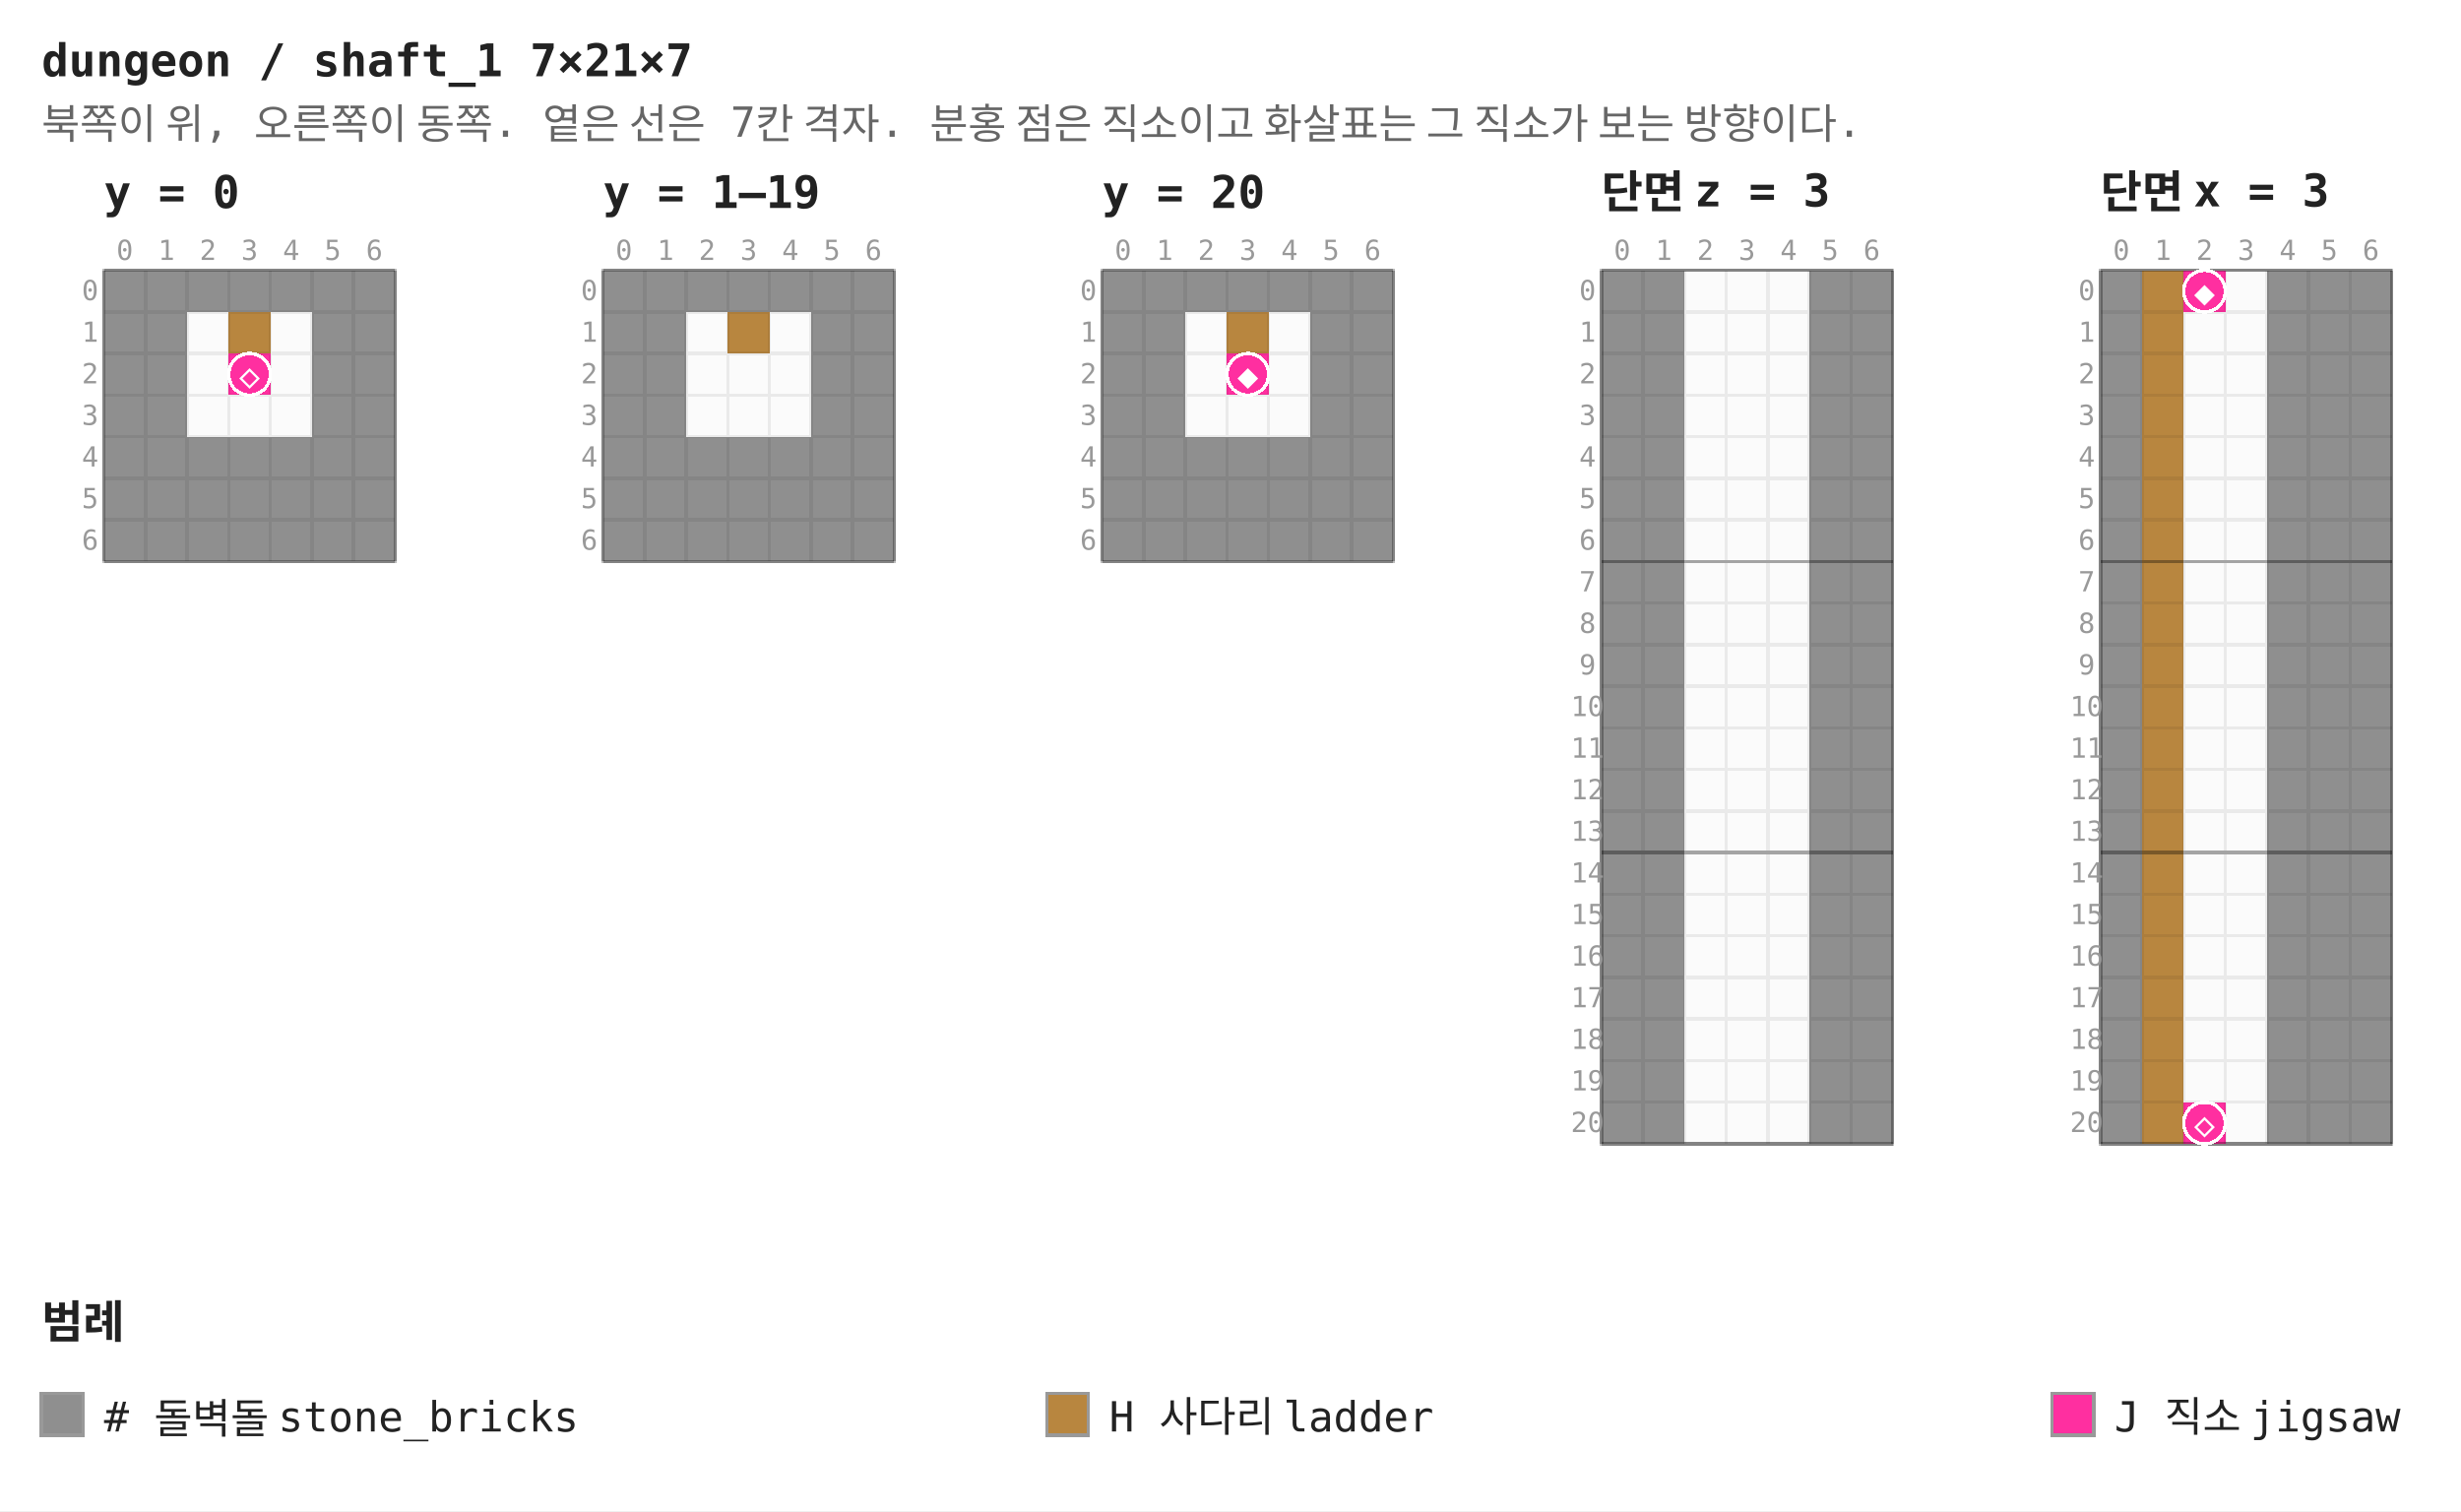
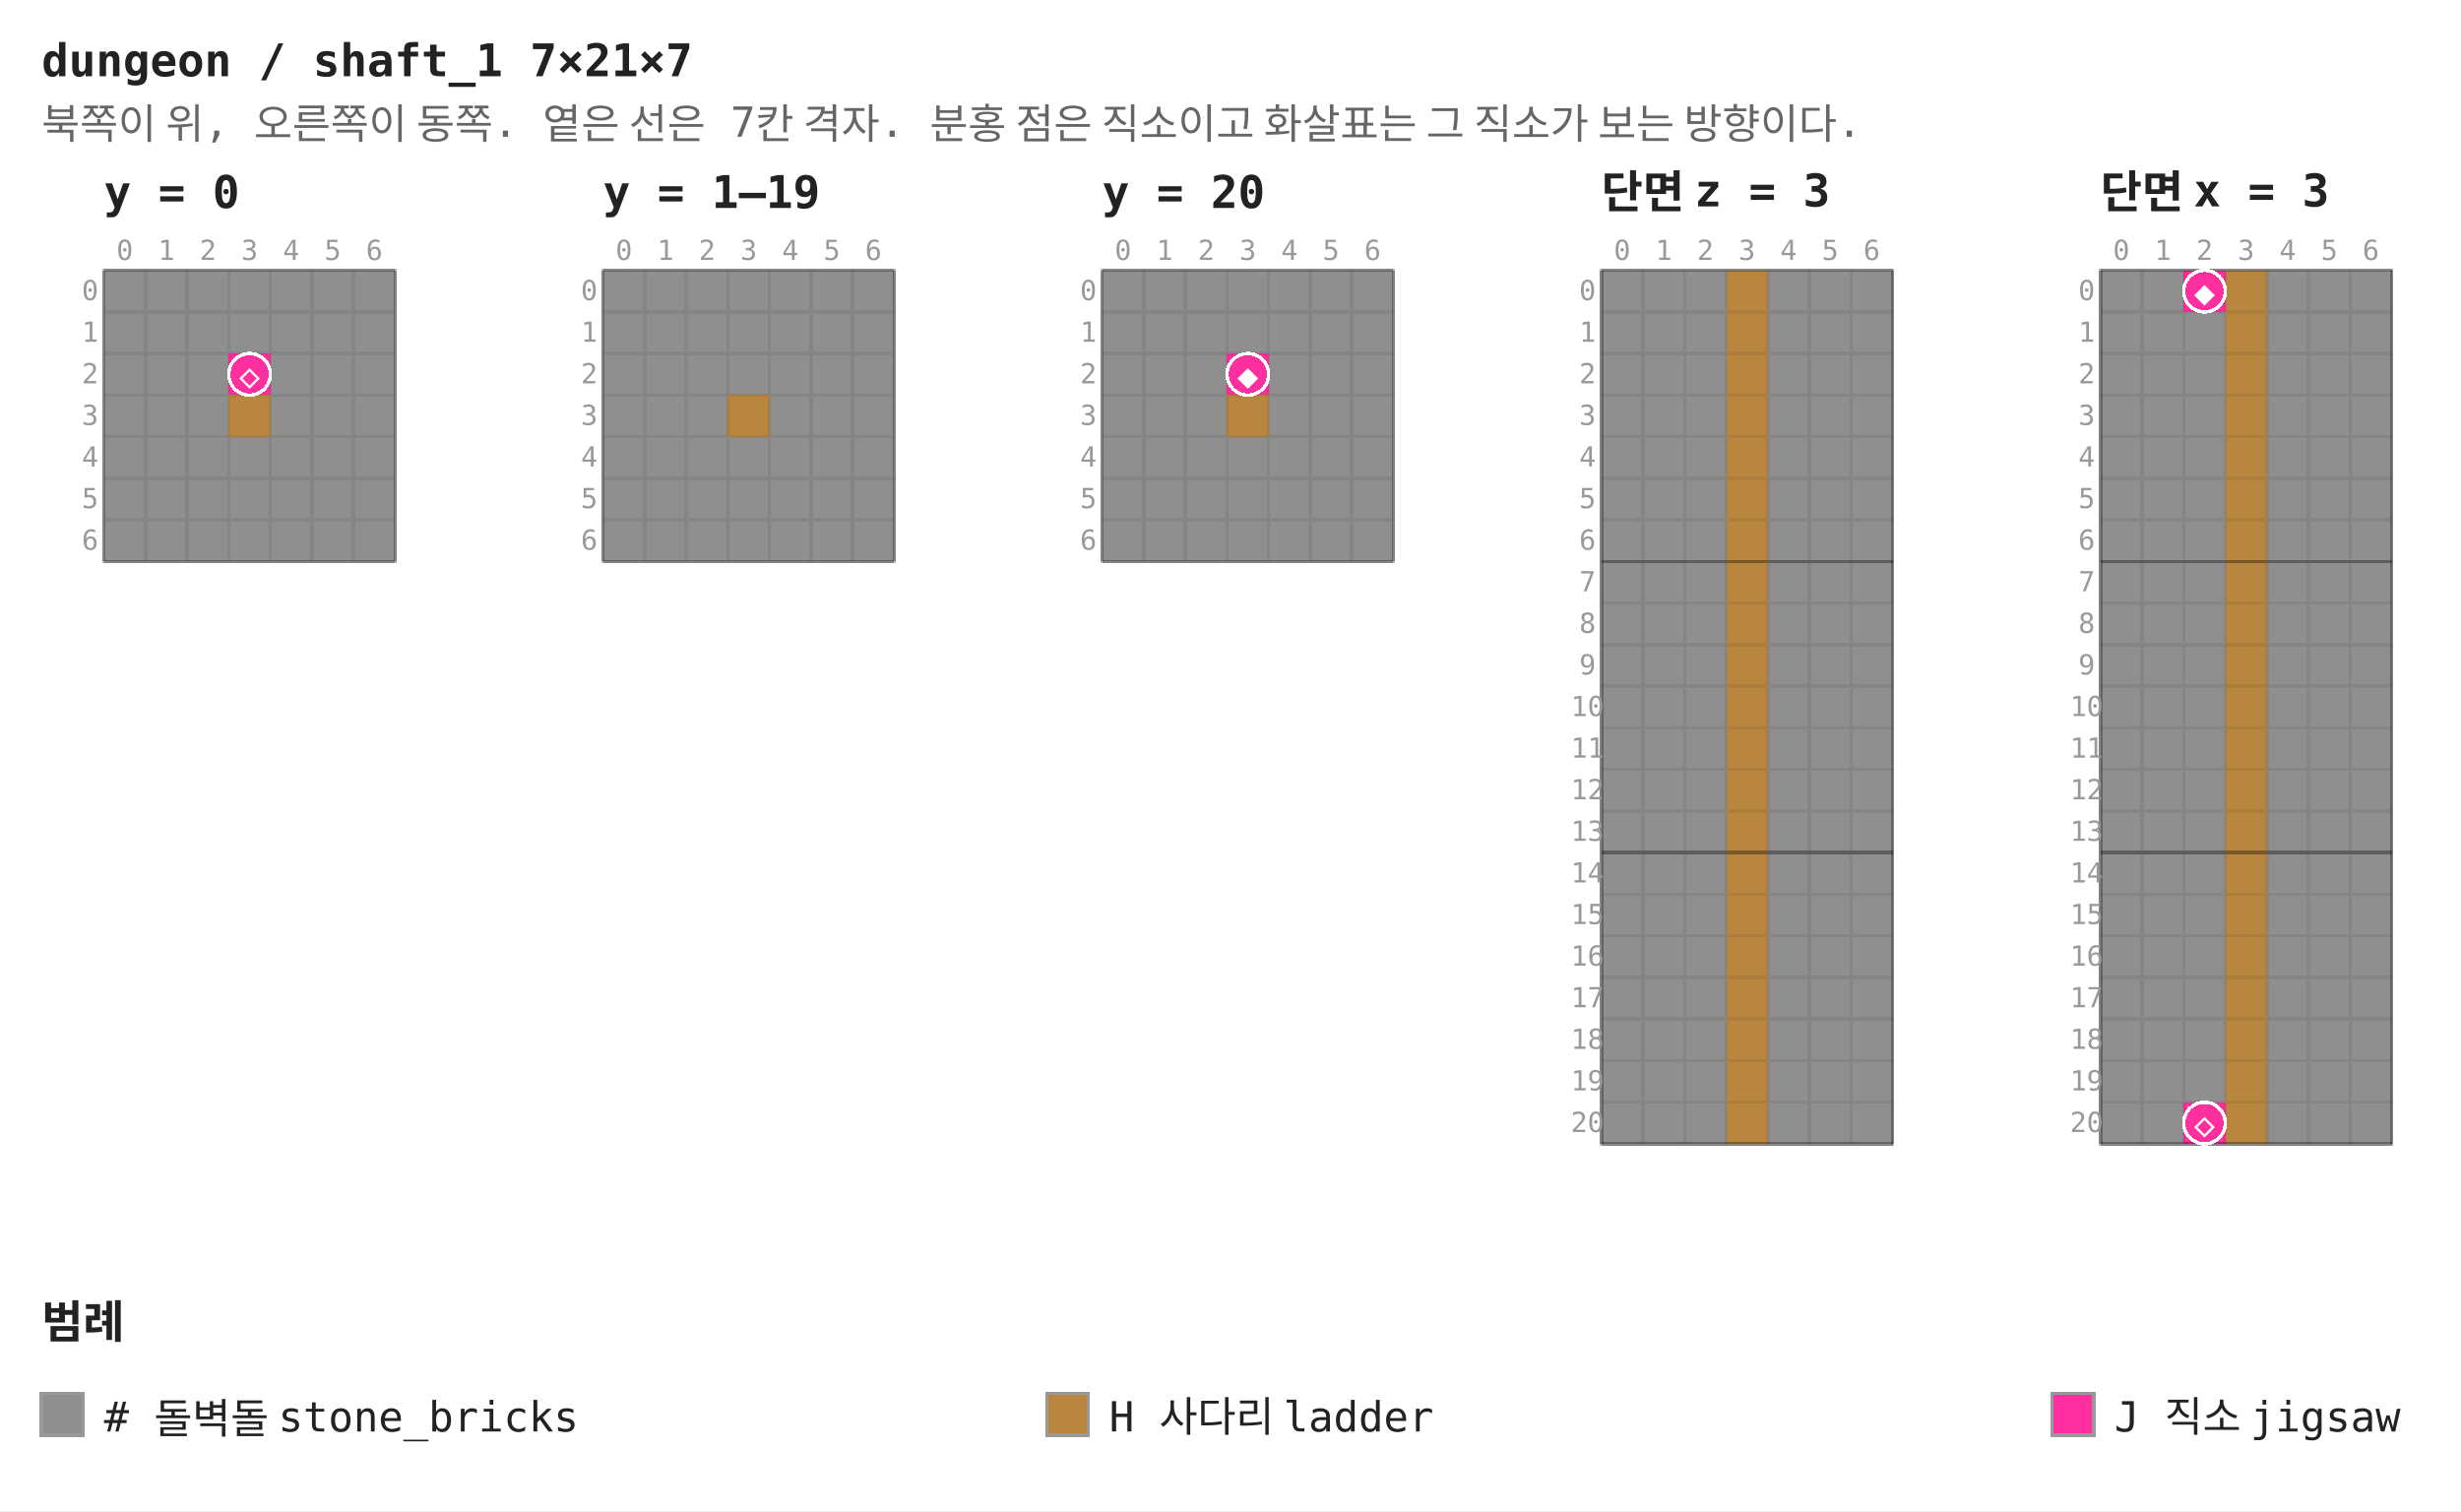
<svg xmlns="http://www.w3.org/2000/svg" width="710" height="436" viewBox="0 0 710 436" shape-rendering="crispEdges" font-family="Consolas,'Malgun Gothic','Noto Sans KR',monospace">
  <style>text{fill:#222;shape-rendering:auto}.cap{font-size:13px;font-weight:bold}.leg{font-size:12px}.sub{font-size:12px;fill:#666}.tick{font-size:8px;fill:#999;text-anchor:middle}.arrow{font-size:10px;fill:#fff;text-anchor:middle}.fine{stroke:#000;stroke-opacity:.07;stroke-width:1;fill:none}.grid{stroke:#000;stroke-opacity:.30;stroke-width:1}</style>
  <rect width="100%" height="100%" fill="#fff" />
  <text x="12" y="22" class="cap" font-size="16">dungeon / shaft_1   7×21×7</text>
  <text x="12" y="40" class="sub">북쪽이 위, 오른쪽이 동쪽. 옅은 선은 7칸 격자. 분홍 점은 직소이고 화살표는 그 직소가 보는 방향이다.</text>
  <text x="30" y="60" class="cap">y = 0</text>
  <rect x="30" y="78" width="84" height="84" fill="#fbfbfb" stroke="#bbb" />
-   <path transform="translate(30,78) scale(12)" fill="#8f8f8f" d="M0 0h7v1h-7zM0 1h2v1h-2zM5 1h2v1h-2zM0 2h2v1h-2zM5 2h2v1h-2zM0 3h2v1h-2zM5 3h2v1h-2zM0 4h7v1h-7zM0 5h7v1h-7zM0 6h7v1h-7z" />
-   <path transform="translate(30,78) scale(12)" fill="#b8863f" d="M3 1h1v1h-1z" />
+   <path transform="translate(30,78) scale(12)" fill="#8f8f8f" d="M0 0h7v1h-7zM0 1h7v1h-7zM0 2h3v1h-3zM4 2h3v1h-3zM0 3h3v1h-3zM4 3h3v1h-3zM0 4h7v1h-7zM0 5h7v1h-7zM0 6h7v1h-7z" />
  <path transform="translate(30,78) scale(12)" fill="#ff2fa0" d="M3 2h1v1h-1z" />
+   <path transform="translate(30,78) scale(12)" fill="#b8863f" d="M3 3h1v1h-1z" />
  <path class="fine" d="M42 78v84M54 78v84M66 78v84M78 78v84M90 78v84M102 78v84M30 90h84M30 102h84M30 114h84M30 126h84M30 138h84M30 150h84" />
  <line x1="30" y1="78" x2="30" y2="162" class="grid" />
  <line x1="114" y1="78" x2="114" y2="162" class="grid" />
  <line x1="30" y1="78" x2="114" y2="78" class="grid" />
  <line x1="30" y1="162" x2="114" y2="162" class="grid" />
  <text x="36.0" y="75" class="tick">0</text>
  <text x="48.0" y="75" class="tick">1</text>
  <text x="60.0" y="75" class="tick">2</text>
  <text x="72.0" y="75" class="tick">3</text>
  <text x="84.0" y="75" class="tick">4</text>
  <text x="96.0" y="75" class="tick">5</text>
  <text x="108.0" y="75" class="tick">6</text>
  <text x="26" y="86.6" class="tick" text-anchor="end">0</text>
  <text x="26" y="98.6" class="tick" text-anchor="end">1</text>
  <text x="26" y="110.6" class="tick" text-anchor="end">2</text>
  <text x="26" y="122.6" class="tick" text-anchor="end">3</text>
  <text x="26" y="134.6" class="tick" text-anchor="end">4</text>
  <text x="26" y="146.6" class="tick" text-anchor="end">5</text>
  <text x="26" y="158.6" class="tick" text-anchor="end">6</text>
  <circle cx="72.0" cy="108.0" r="6.0" fill="#ff2fa0" stroke="#fff" />
  <text x="72.0" y="111.8" class="arrow" font-size="10.8">◇</text>
  <text x="174" y="60" class="cap">y = 1–19</text>
  <rect x="174" y="78" width="84" height="84" fill="#fbfbfb" stroke="#bbb" />
-   <path transform="translate(174,78) scale(12)" fill="#8f8f8f" d="M0 0h7v1h-7zM0 1h2v1h-2zM5 1h2v1h-2zM0 2h2v1h-2zM5 2h2v1h-2zM0 3h2v1h-2zM5 3h2v1h-2zM0 4h7v1h-7zM0 5h7v1h-7zM0 6h7v1h-7z" />
-   <path transform="translate(174,78) scale(12)" fill="#b8863f" d="M3 1h1v1h-1z" />
+   <path transform="translate(174,78) scale(12)" fill="#8f8f8f" d="M0 0h7v1h-7zM0 1h7v1h-7zM0 2h7v1h-7zM0 3h3v1h-3zM4 3h3v1h-3zM0 4h7v1h-7zM0 5h7v1h-7zM0 6h7v1h-7z" />
+   <path transform="translate(174,78) scale(12)" fill="#b8863f" d="M3 3h1v1h-1z" />
  <path class="fine" d="M186 78v84M198 78v84M210 78v84M222 78v84M234 78v84M246 78v84M174 90h84M174 102h84M174 114h84M174 126h84M174 138h84M174 150h84" />
  <line x1="174" y1="78" x2="174" y2="162" class="grid" />
  <line x1="258" y1="78" x2="258" y2="162" class="grid" />
  <line x1="174" y1="78" x2="258" y2="78" class="grid" />
  <line x1="174" y1="162" x2="258" y2="162" class="grid" />
  <text x="180.0" y="75" class="tick">0</text>
  <text x="192.0" y="75" class="tick">1</text>
  <text x="204.0" y="75" class="tick">2</text>
  <text x="216.0" y="75" class="tick">3</text>
  <text x="228.0" y="75" class="tick">4</text>
  <text x="240.0" y="75" class="tick">5</text>
  <text x="252.0" y="75" class="tick">6</text>
  <text x="170" y="86.6" class="tick" text-anchor="end">0</text>
  <text x="170" y="98.6" class="tick" text-anchor="end">1</text>
  <text x="170" y="110.6" class="tick" text-anchor="end">2</text>
  <text x="170" y="122.6" class="tick" text-anchor="end">3</text>
  <text x="170" y="134.6" class="tick" text-anchor="end">4</text>
  <text x="170" y="146.6" class="tick" text-anchor="end">5</text>
  <text x="170" y="158.6" class="tick" text-anchor="end">6</text>
  <text x="318" y="60" class="cap">y = 20</text>
  <rect x="318" y="78" width="84" height="84" fill="#fbfbfb" stroke="#bbb" />
-   <path transform="translate(318,78) scale(12)" fill="#8f8f8f" d="M0 0h7v1h-7zM0 1h2v1h-2zM5 1h2v1h-2zM0 2h2v1h-2zM5 2h2v1h-2zM0 3h2v1h-2zM5 3h2v1h-2zM0 4h7v1h-7zM0 5h7v1h-7zM0 6h7v1h-7z" />
-   <path transform="translate(318,78) scale(12)" fill="#b8863f" d="M3 1h1v1h-1z" />
+   <path transform="translate(318,78) scale(12)" fill="#8f8f8f" d="M0 0h7v1h-7zM0 1h7v1h-7zM0 2h3v1h-3zM4 2h3v1h-3zM0 3h3v1h-3zM4 3h3v1h-3zM0 4h7v1h-7zM0 5h7v1h-7zM0 6h7v1h-7z" />
  <path transform="translate(318,78) scale(12)" fill="#ff2fa0" d="M3 2h1v1h-1z" />
+   <path transform="translate(318,78) scale(12)" fill="#b8863f" d="M3 3h1v1h-1z" />
  <path class="fine" d="M330 78v84M342 78v84M354 78v84M366 78v84M378 78v84M390 78v84M318 90h84M318 102h84M318 114h84M318 126h84M318 138h84M318 150h84" />
  <line x1="318" y1="78" x2="318" y2="162" class="grid" />
  <line x1="402" y1="78" x2="402" y2="162" class="grid" />
  <line x1="318" y1="78" x2="402" y2="78" class="grid" />
  <line x1="318" y1="162" x2="402" y2="162" class="grid" />
  <text x="324.0" y="75" class="tick">0</text>
  <text x="336.0" y="75" class="tick">1</text>
  <text x="348.0" y="75" class="tick">2</text>
  <text x="360.0" y="75" class="tick">3</text>
  <text x="372.0" y="75" class="tick">4</text>
  <text x="384.0" y="75" class="tick">5</text>
  <text x="396.0" y="75" class="tick">6</text>
  <text x="314" y="86.6" class="tick" text-anchor="end">0</text>
  <text x="314" y="98.6" class="tick" text-anchor="end">1</text>
  <text x="314" y="110.6" class="tick" text-anchor="end">2</text>
  <text x="314" y="122.6" class="tick" text-anchor="end">3</text>
  <text x="314" y="134.6" class="tick" text-anchor="end">4</text>
  <text x="314" y="146.6" class="tick" text-anchor="end">5</text>
  <text x="314" y="158.6" class="tick" text-anchor="end">6</text>
  <circle cx="360.0" cy="108.0" r="6.0" fill="#ff2fa0" stroke="#fff" />
  <text x="360.0" y="111.8" class="arrow" font-size="10.8">◆</text>
  <text x="462" y="60" class="cap">단면 z = 3</text>
  <rect x="462" y="78" width="84" height="252" fill="#fbfbfb" stroke="#bbb" />
-   <path transform="translate(462,78) scale(12)" fill="#8f8f8f" d="M0 0h2v1h-2zM5 0h2v1h-2zM0 1h2v1h-2zM5 1h2v1h-2zM0 2h2v1h-2zM5 2h2v1h-2zM0 3h2v1h-2zM5 3h2v1h-2zM0 4h2v1h-2zM5 4h2v1h-2zM0 5h2v1h-2zM5 5h2v1h-2zM0 6h2v1h-2zM5 6h2v1h-2zM0 7h2v1h-2zM5 7h2v1h-2zM0 8h2v1h-2zM5 8h2v1h-2zM0 9h2v1h-2zM5 9h2v1h-2zM0 10h2v1h-2zM5 10h2v1h-2zM0 11h2v1h-2zM5 11h2v1h-2zM0 12h2v1h-2zM5 12h2v1h-2zM0 13h2v1h-2zM5 13h2v1h-2zM0 14h2v1h-2zM5 14h2v1h-2zM0 15h2v1h-2zM5 15h2v1h-2zM0 16h2v1h-2zM5 16h2v1h-2zM0 17h2v1h-2zM5 17h2v1h-2zM0 18h2v1h-2zM5 18h2v1h-2zM0 19h2v1h-2zM5 19h2v1h-2zM0 20h2v1h-2zM5 20h2v1h-2z" />
+   <path transform="translate(462,78) scale(12)" fill="#8f8f8f" d="M0 0h3v1h-3zM4 0h3v1h-3zM0 1h3v1h-3zM4 1h3v1h-3zM0 2h3v1h-3zM4 2h3v1h-3zM0 3h3v1h-3zM4 3h3v1h-3zM0 4h3v1h-3zM4 4h3v1h-3zM0 5h3v1h-3zM4 5h3v1h-3zM0 6h3v1h-3zM4 6h3v1h-3zM0 7h3v1h-3zM4 7h3v1h-3zM0 8h3v1h-3zM4 8h3v1h-3zM0 9h3v1h-3zM4 9h3v1h-3zM0 10h3v1h-3zM4 10h3v1h-3zM0 11h3v1h-3zM4 11h3v1h-3zM0 12h3v1h-3zM4 12h3v1h-3zM0 13h3v1h-3zM4 13h3v1h-3zM0 14h3v1h-3zM4 14h3v1h-3zM0 15h3v1h-3zM4 15h3v1h-3zM0 16h3v1h-3zM4 16h3v1h-3zM0 17h3v1h-3zM4 17h3v1h-3zM0 18h3v1h-3zM4 18h3v1h-3zM0 19h3v1h-3zM4 19h3v1h-3zM0 20h3v1h-3zM4 20h3v1h-3z" />
+   <path transform="translate(462,78) scale(12)" fill="#b8863f" d="M3 0h1v1h-1zM3 1h1v1h-1zM3 2h1v1h-1zM3 3h1v1h-1zM3 4h1v1h-1zM3 5h1v1h-1zM3 6h1v1h-1zM3 7h1v1h-1zM3 8h1v1h-1zM3 9h1v1h-1zM3 10h1v1h-1zM3 11h1v1h-1zM3 12h1v1h-1zM3 13h1v1h-1zM3 14h1v1h-1zM3 15h1v1h-1zM3 16h1v1h-1zM3 17h1v1h-1zM3 18h1v1h-1zM3 19h1v1h-1zM3 20h1v1h-1z" />
  <path class="fine" d="M474 78v252M486 78v252M498 78v252M510 78v252M522 78v252M534 78v252M462 90h84M462 102h84M462 114h84M462 126h84M462 138h84M462 150h84M462 162h84M462 174h84M462 186h84M462 198h84M462 210h84M462 222h84M462 234h84M462 246h84M462 258h84M462 270h84M462 282h84M462 294h84M462 306h84M462 318h84" />
  <line x1="462" y1="78" x2="462" y2="330" class="grid" />
  <line x1="546" y1="78" x2="546" y2="330" class="grid" />
  <line x1="462" y1="78" x2="546" y2="78" class="grid" />
  <line x1="462" y1="162" x2="546" y2="162" class="grid" />
  <line x1="462" y1="246" x2="546" y2="246" class="grid" />
  <line x1="462" y1="330" x2="546" y2="330" class="grid" />
  <text x="468.0" y="75" class="tick">0</text>
  <text x="480.0" y="75" class="tick">1</text>
  <text x="492.0" y="75" class="tick">2</text>
  <text x="504.0" y="75" class="tick">3</text>
  <text x="516.0" y="75" class="tick">4</text>
  <text x="528.0" y="75" class="tick">5</text>
  <text x="540.0" y="75" class="tick">6</text>
  <text x="458" y="86.6" class="tick" text-anchor="end">0</text>
  <text x="458" y="98.6" class="tick" text-anchor="end">1</text>
  <text x="458" y="110.6" class="tick" text-anchor="end">2</text>
  <text x="458" y="122.6" class="tick" text-anchor="end">3</text>
  <text x="458" y="134.6" class="tick" text-anchor="end">4</text>
  <text x="458" y="146.6" class="tick" text-anchor="end">5</text>
  <text x="458" y="158.6" class="tick" text-anchor="end">6</text>
  <text x="458" y="170.6" class="tick" text-anchor="end">7</text>
  <text x="458" y="182.6" class="tick" text-anchor="end">8</text>
  <text x="458" y="194.6" class="tick" text-anchor="end">9</text>
  <text x="458" y="206.6" class="tick" text-anchor="end">10</text>
  <text x="458" y="218.6" class="tick" text-anchor="end">11</text>
  <text x="458" y="230.6" class="tick" text-anchor="end">12</text>
  <text x="458" y="242.6" class="tick" text-anchor="end">13</text>
  <text x="458" y="254.6" class="tick" text-anchor="end">14</text>
  <text x="458" y="266.6" class="tick" text-anchor="end">15</text>
  <text x="458" y="278.6" class="tick" text-anchor="end">16</text>
  <text x="458" y="290.6" class="tick" text-anchor="end">17</text>
  <text x="458" y="302.6" class="tick" text-anchor="end">18</text>
  <text x="458" y="314.6" class="tick" text-anchor="end">19</text>
  <text x="458" y="326.6" class="tick" text-anchor="end">20</text>
  <text x="606" y="60" class="cap">단면 x = 3</text>
  <rect x="606" y="78" width="84" height="252" fill="#fbfbfb" stroke="#bbb" />
-   <path transform="translate(606,78) scale(12)" fill="#8f8f8f" d="M0 0h1v1h-1zM4 0h3v1h-3zM0 1h1v1h-1zM4 1h3v1h-3zM0 2h1v1h-1zM4 2h3v1h-3zM0 3h1v1h-1zM4 3h3v1h-3zM0 4h1v1h-1zM4 4h3v1h-3zM0 5h1v1h-1zM4 5h3v1h-3zM0 6h1v1h-1zM4 6h3v1h-3zM0 7h1v1h-1zM4 7h3v1h-3zM0 8h1v1h-1zM4 8h3v1h-3zM0 9h1v1h-1zM4 9h3v1h-3zM0 10h1v1h-1zM4 10h3v1h-3zM0 11h1v1h-1zM4 11h3v1h-3zM0 12h1v1h-1zM4 12h3v1h-3zM0 13h1v1h-1zM4 13h3v1h-3zM0 14h1v1h-1zM4 14h3v1h-3zM0 15h1v1h-1zM4 15h3v1h-3zM0 16h1v1h-1zM4 16h3v1h-3zM0 17h1v1h-1zM4 17h3v1h-3zM0 18h1v1h-1zM4 18h3v1h-3zM0 19h1v1h-1zM4 19h3v1h-3zM0 20h1v1h-1zM4 20h3v1h-3z" />
-   <path transform="translate(606,78) scale(12)" fill="#b8863f" d="M1 0h1v1h-1zM1 1h1v1h-1zM1 2h1v1h-1zM1 3h1v1h-1zM1 4h1v1h-1zM1 5h1v1h-1zM1 6h1v1h-1zM1 7h1v1h-1zM1 8h1v1h-1zM1 9h1v1h-1zM1 10h1v1h-1zM1 11h1v1h-1zM1 12h1v1h-1zM1 13h1v1h-1zM1 14h1v1h-1zM1 15h1v1h-1zM1 16h1v1h-1zM1 17h1v1h-1zM1 18h1v1h-1zM1 19h1v1h-1zM1 20h1v1h-1z" />
+   <path transform="translate(606,78) scale(12)" fill="#8f8f8f" d="M0 0h2v1h-2zM4 0h3v1h-3zM0 1h3v1h-3zM4 1h3v1h-3zM0 2h3v1h-3zM4 2h3v1h-3zM0 3h3v1h-3zM4 3h3v1h-3zM0 4h3v1h-3zM4 4h3v1h-3zM0 5h3v1h-3zM4 5h3v1h-3zM0 6h3v1h-3zM4 6h3v1h-3zM0 7h3v1h-3zM4 7h3v1h-3zM0 8h3v1h-3zM4 8h3v1h-3zM0 9h3v1h-3zM4 9h3v1h-3zM0 10h3v1h-3zM4 10h3v1h-3zM0 11h3v1h-3zM4 11h3v1h-3zM0 12h3v1h-3zM4 12h3v1h-3zM0 13h3v1h-3zM4 13h3v1h-3zM0 14h3v1h-3zM4 14h3v1h-3zM0 15h3v1h-3zM4 15h3v1h-3zM0 16h3v1h-3zM4 16h3v1h-3zM0 17h3v1h-3zM4 17h3v1h-3zM0 18h3v1h-3zM4 18h3v1h-3zM0 19h3v1h-3zM4 19h3v1h-3zM0 20h2v1h-2zM4 20h3v1h-3z" />
  <path transform="translate(606,78) scale(12)" fill="#ff2fa0" d="M2 0h1v1h-1zM2 20h1v1h-1z" />
+   <path transform="translate(606,78) scale(12)" fill="#b8863f" d="M3 0h1v1h-1zM3 1h1v1h-1zM3 2h1v1h-1zM3 3h1v1h-1zM3 4h1v1h-1zM3 5h1v1h-1zM3 6h1v1h-1zM3 7h1v1h-1zM3 8h1v1h-1zM3 9h1v1h-1zM3 10h1v1h-1zM3 11h1v1h-1zM3 12h1v1h-1zM3 13h1v1h-1zM3 14h1v1h-1zM3 15h1v1h-1zM3 16h1v1h-1zM3 17h1v1h-1zM3 18h1v1h-1zM3 19h1v1h-1zM3 20h1v1h-1z" />
  <path class="fine" d="M618 78v252M630 78v252M642 78v252M654 78v252M666 78v252M678 78v252M606 90h84M606 102h84M606 114h84M606 126h84M606 138h84M606 150h84M606 162h84M606 174h84M606 186h84M606 198h84M606 210h84M606 222h84M606 234h84M606 246h84M606 258h84M606 270h84M606 282h84M606 294h84M606 306h84M606 318h84" />
  <line x1="606" y1="78" x2="606" y2="330" class="grid" />
  <line x1="690" y1="78" x2="690" y2="330" class="grid" />
  <line x1="606" y1="78" x2="690" y2="78" class="grid" />
  <line x1="606" y1="162" x2="690" y2="162" class="grid" />
  <line x1="606" y1="246" x2="690" y2="246" class="grid" />
  <line x1="606" y1="330" x2="690" y2="330" class="grid" />
  <text x="612.0" y="75" class="tick">0</text>
  <text x="624.0" y="75" class="tick">1</text>
  <text x="636.0" y="75" class="tick">2</text>
  <text x="648.0" y="75" class="tick">3</text>
  <text x="660.0" y="75" class="tick">4</text>
  <text x="672.0" y="75" class="tick">5</text>
  <text x="684.0" y="75" class="tick">6</text>
  <text x="602" y="86.6" class="tick" text-anchor="end">0</text>
  <text x="602" y="98.6" class="tick" text-anchor="end">1</text>
  <text x="602" y="110.6" class="tick" text-anchor="end">2</text>
  <text x="602" y="122.6" class="tick" text-anchor="end">3</text>
  <text x="602" y="134.6" class="tick" text-anchor="end">4</text>
  <text x="602" y="146.6" class="tick" text-anchor="end">5</text>
  <text x="602" y="158.6" class="tick" text-anchor="end">6</text>
  <text x="602" y="170.6" class="tick" text-anchor="end">7</text>
  <text x="602" y="182.6" class="tick" text-anchor="end">8</text>
  <text x="602" y="194.6" class="tick" text-anchor="end">9</text>
  <text x="602" y="206.6" class="tick" text-anchor="end">10</text>
  <text x="602" y="218.6" class="tick" text-anchor="end">11</text>
  <text x="602" y="230.6" class="tick" text-anchor="end">12</text>
  <text x="602" y="242.6" class="tick" text-anchor="end">13</text>
  <text x="602" y="254.6" class="tick" text-anchor="end">14</text>
  <text x="602" y="266.6" class="tick" text-anchor="end">15</text>
  <text x="602" y="278.6" class="tick" text-anchor="end">16</text>
  <text x="602" y="290.6" class="tick" text-anchor="end">17</text>
  <text x="602" y="302.6" class="tick" text-anchor="end">18</text>
  <text x="602" y="314.6" class="tick" text-anchor="end">19</text>
  <text x="602" y="326.6" class="tick" text-anchor="end">20</text>
  <circle cx="636.0" cy="324.0" r="6.0" fill="#ff2fa0" stroke="#fff" />
  <text x="636.0" y="327.8" class="arrow" font-size="10.8">◇</text>
  <circle cx="636.0" cy="84.0" r="6.0" fill="#ff2fa0" stroke="#fff" />
  <text x="636.0" y="87.8" class="arrow" font-size="10.8">◆</text>
  <text x="12" y="386" class="cap">범례</text>
  <rect x="12" y="402" width="12" height="12" fill="#8f8f8f" stroke="#999" />
  <text x="30" y="413" class="leg">#  돌벽돌  stone_bricks</text>
  <rect x="302" y="402" width="12" height="12" fill="#b8863f" stroke="#999" />
  <text x="320" y="413" class="leg">H  사다리  ladder</text>
  <rect x="592" y="402" width="12" height="12" fill="#ff2fa0" stroke="#999" />
  <text x="610" y="413" class="leg">J  직소  jigsaw</text>
</svg>
